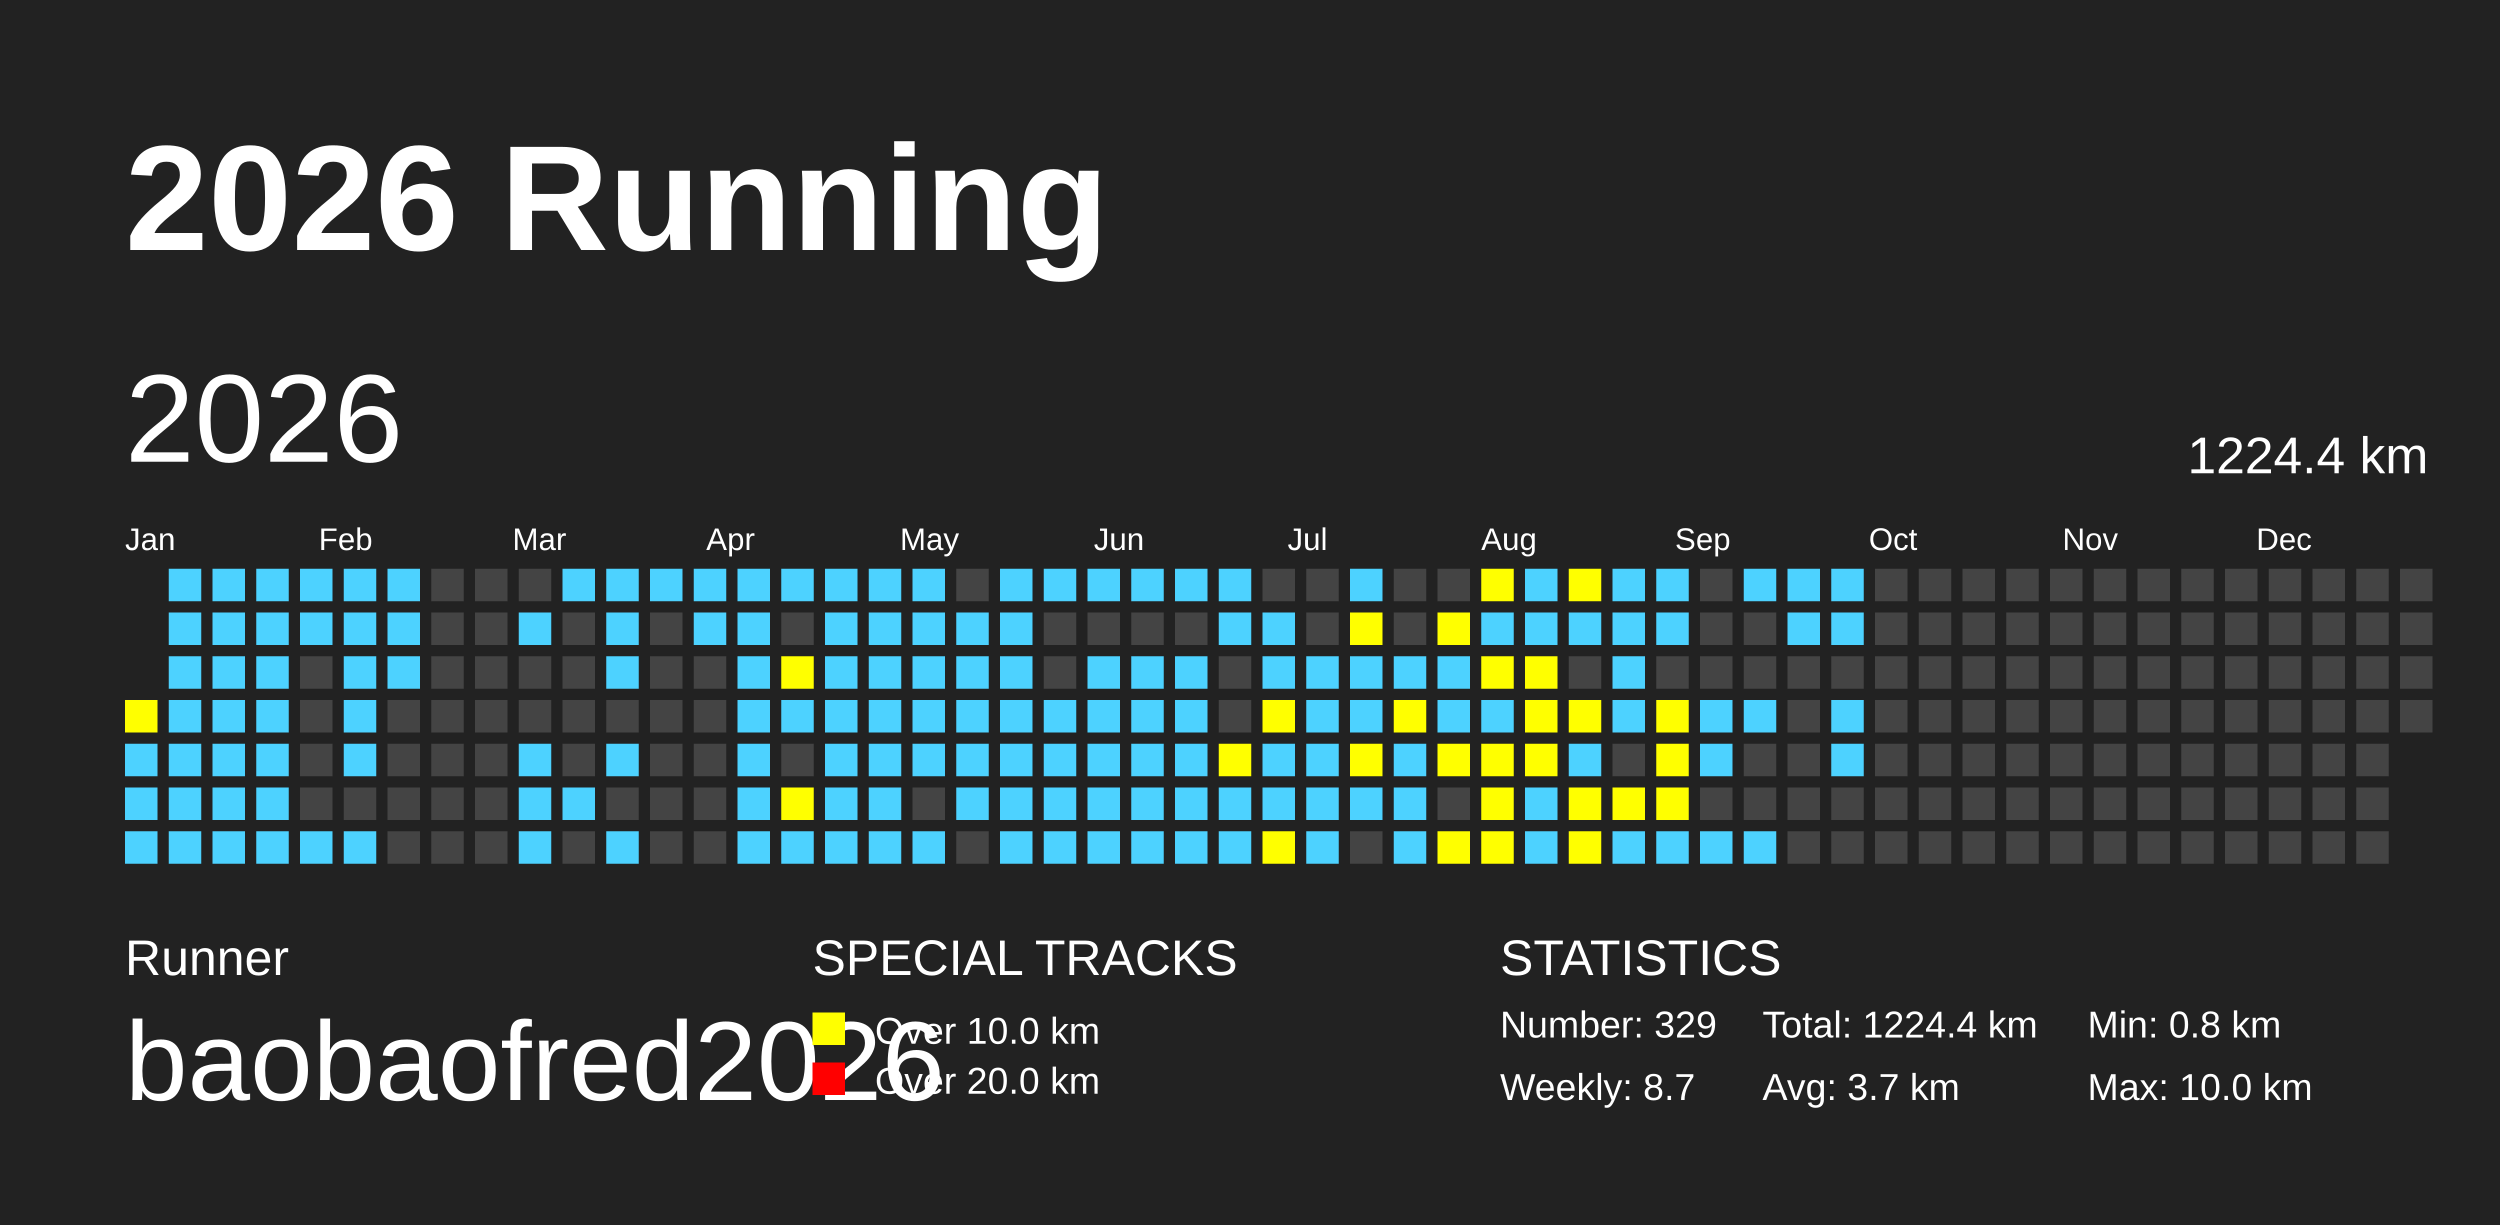
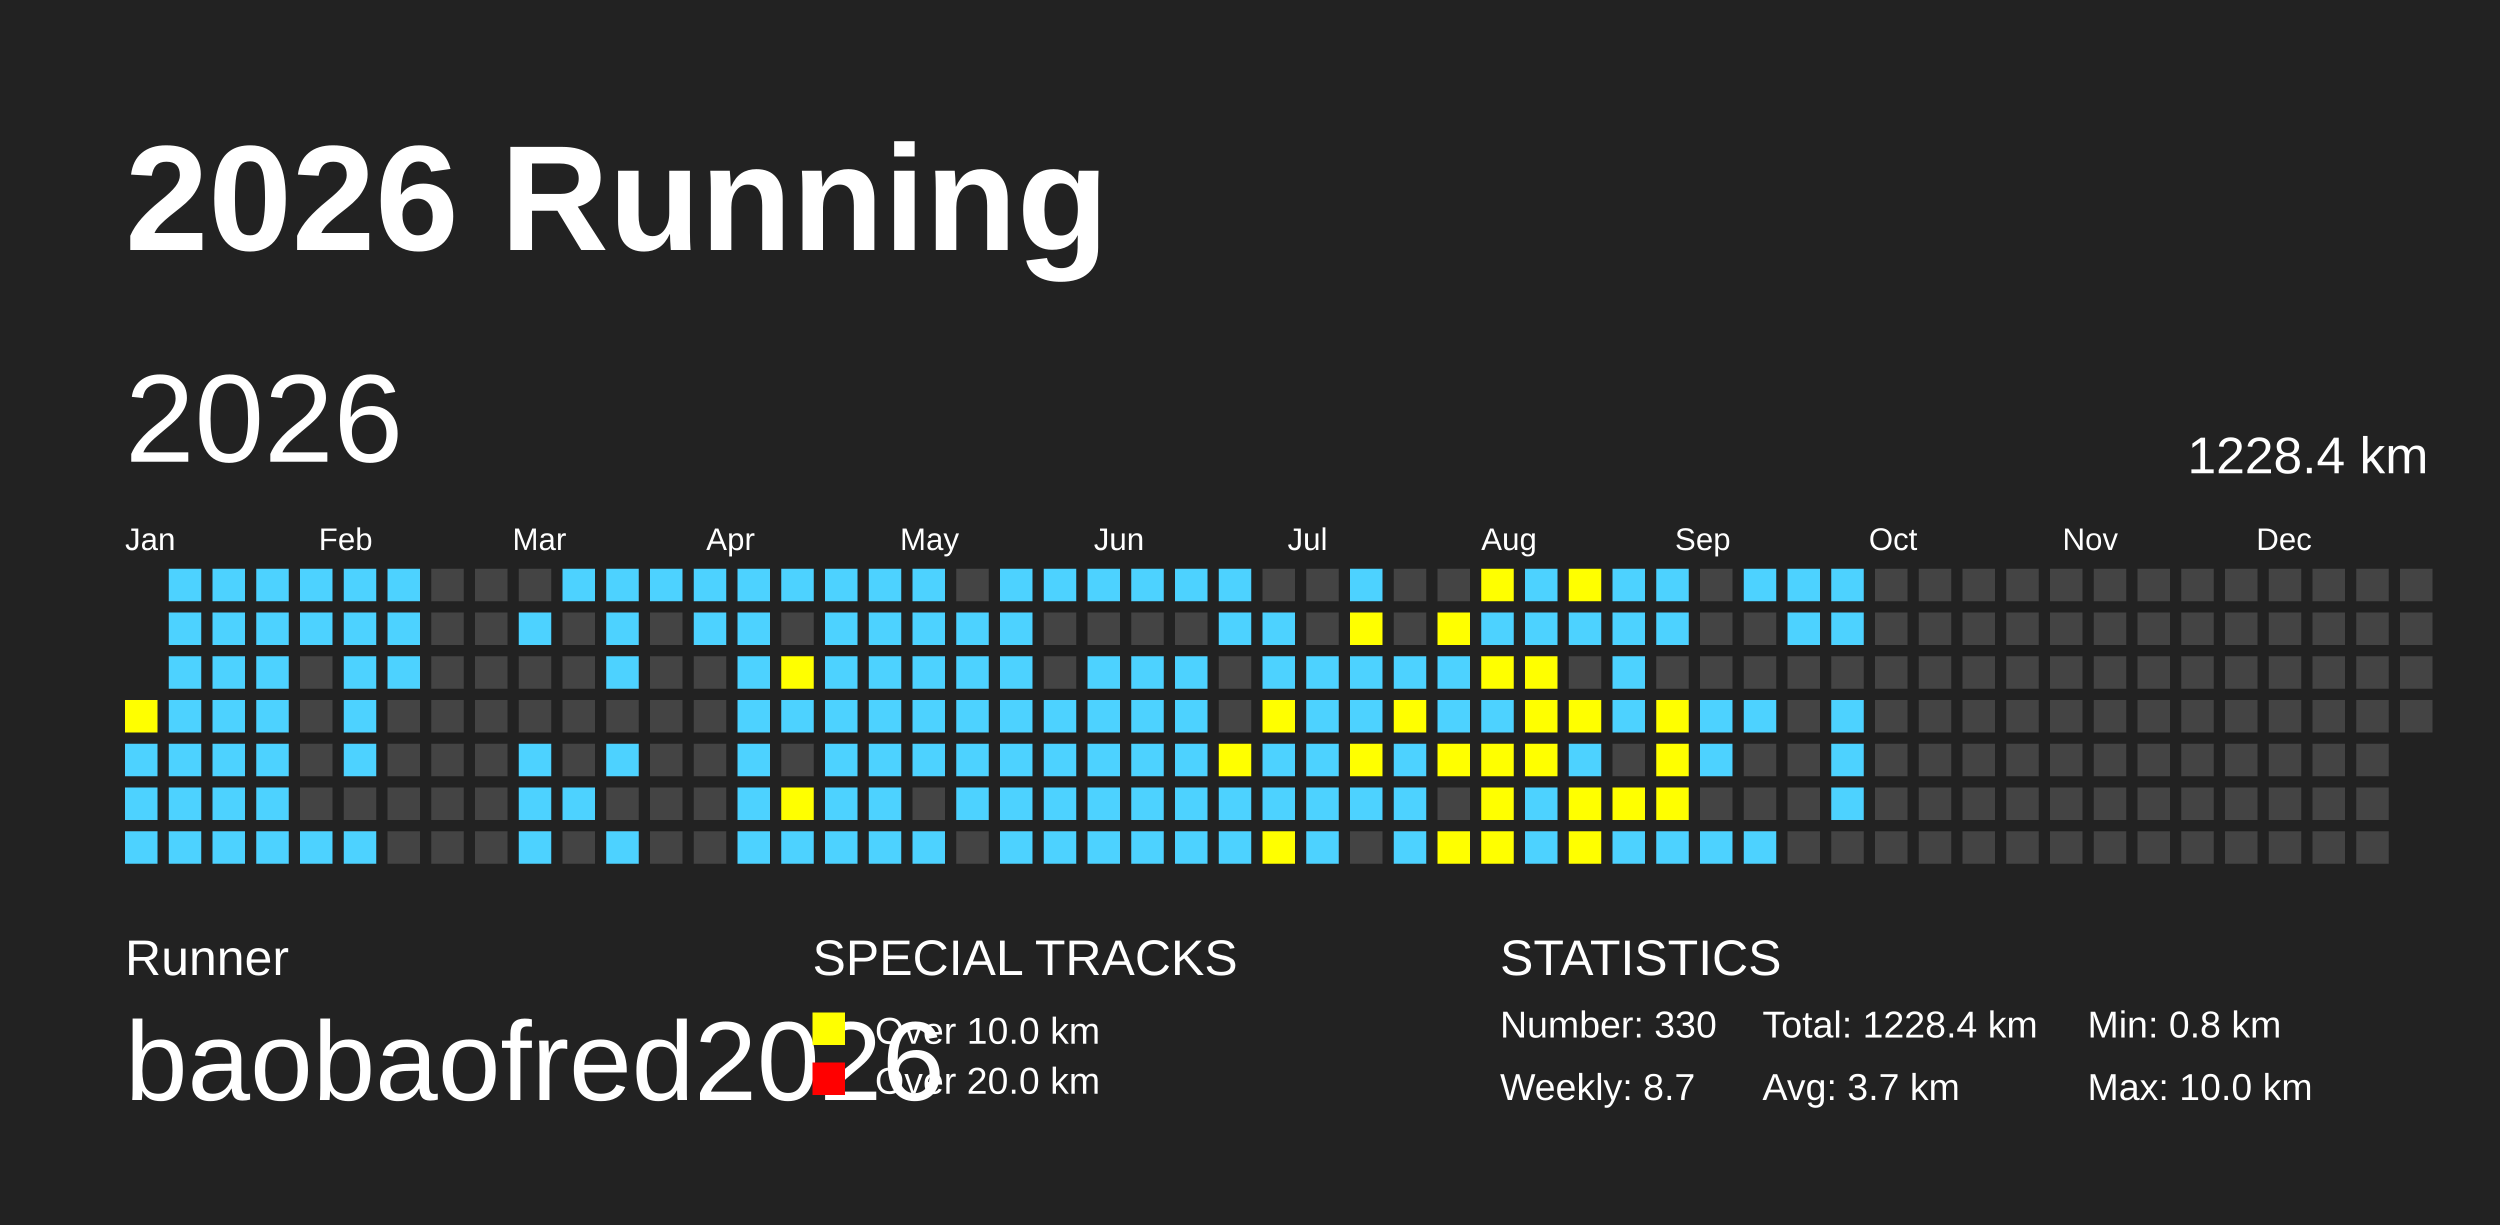
<svg xmlns="http://www.w3.org/2000/svg" baseProfile="full" height="98mm" version="1.1" viewBox="0,0,200,98" width="200mm">
  <defs />
  <rect fill="#222222" height="98" width="200" x="0" y="0" />
  <text fill="#FFFFFF" style="font-size:12px; font-family:Arial; font-weight:bold;" x="10" y="20">2026 Running</text>
  <text fill="#FFFFFF" style="font-size:4px; font-family:Arial" x="10" y="78">Runner</text>
  <text fill="#FFFFFF" style="font-size:9px; font-family:Arial" x="10" y="88">baobaofred2026</text>
  <text fill="#FFFFFF" style="font-size:4px; font-family:Arial" x="65" y="78">SPECIAL TRACKS</text>
  <rect fill="yellow" height="2.6" width="2.6" x="65" y="81" />
  <text fill="#FFFFFF" style="font-size:3px; font-family:Arial" x="70" y="83.5">Over 10.0 km</text>
  <rect fill="red" height="2.6" width="2.6" x="65" y="85" />
  <text fill="#FFFFFF" style="font-size:3px; font-family:Arial" x="70" y="87.5">Over 20.0 km</text>
  <text fill="#FFFFFF" style="font-size:4px; font-family:Arial" x="120" y="78">STATISTICS</text>
-   <text fill="#FFFFFF" style="font-size:3px; font-family:Arial" x="120" y="83">Number: 329</text>
+   <text fill="#FFFFFF" style="font-size:3px; font-family:Arial" x="120" y="83">Number: 330</text>
  <text fill="#FFFFFF" style="font-size:3px; font-family:Arial" x="120" y="88">Weekly: 8.7</text>
-   <text fill="#FFFFFF" style="font-size:3px; font-family:Arial" x="141" y="83">Total: 1224.4 km</text>
+   <text fill="#FFFFFF" style="font-size:3px; font-family:Arial" x="141" y="83">Total: 1228.4 km</text>
  <text fill="#FFFFFF" style="font-size:3px; font-family:Arial" x="141" y="88">Avg: 3.7 km</text>
  <text fill="#FFFFFF" style="font-size:3px; font-family:Arial" x="167" y="83">Min: 0.8 km</text>
  <text fill="#FFFFFF" style="font-size:3px; font-family:Arial" x="167" y="88">Max: 10.0 km</text>
  <text dominant-baseline="hanging" fill="#FFFFFF" style="font-size:10.0px; font-family:Arial;" x="10" y="30">2026</text>
-   <text dominant-baseline="hanging" fill="#FFFFFF" style="font-size:4.125px; font-family:Arial;" x="175" y="35">1224.4 km</text>
+   <text dominant-baseline="hanging" fill="#FFFFFF" style="font-size:4.125px; font-family:Arial;" x="175" y="35">1228.4 km</text>
  <text fill="#FFFFFF" style="font-size:2.5px; font-family:Arial" x="10.0" y="44">Jan</text>
  <text fill="#FFFFFF" style="font-size:2.5px; font-family:Arial" x="25.5" y="44">Feb</text>
  <text fill="#FFFFFF" style="font-size:2.5px; font-family:Arial" x="41.0" y="44">Mar</text>
  <text fill="#FFFFFF" style="font-size:2.5px; font-family:Arial" x="56.5" y="44">Apr</text>
  <text fill="#FFFFFF" style="font-size:2.5px; font-family:Arial" x="72.0" y="44">May</text>
  <text fill="#FFFFFF" style="font-size:2.5px; font-family:Arial" x="87.5" y="44">Jun</text>
  <text fill="#FFFFFF" style="font-size:2.5px; font-family:Arial" x="103.0" y="44">Jul</text>
  <text fill="#FFFFFF" style="font-size:2.5px; font-family:Arial" x="118.5" y="44">Aug</text>
  <text fill="#FFFFFF" style="font-size:2.5px; font-family:Arial" x="134.0" y="44">Sep</text>
  <text fill="#FFFFFF" style="font-size:2.5px; font-family:Arial" x="149.5" y="44">Oct</text>
  <text fill="#FFFFFF" style="font-size:2.5px; font-family:Arial" x="165.0" y="44">Nov</text>
  <text fill="#FFFFFF" style="font-size:2.5px; font-family:Arial" x="180.5" y="44">Dec</text>
  <rect fill="yellow" height="2.6" width="2.6" x="10.0" y="56.0" />
  <rect fill="#4DD2FF" height="2.6" width="2.6" x="10.0" y="59.5" />
  <rect fill="#4DD2FF" height="2.6" width="2.6" x="10.0" y="63.0" />
  <rect fill="#4DD2FF" height="2.6" width="2.6" x="10.0" y="66.5" />
  <rect fill="#4DD2FF" height="2.6" width="2.6" x="13.5" y="45.5" />
  <rect fill="#4DD2FF" height="2.6" width="2.6" x="13.5" y="49.0" />
  <rect fill="#4DD2FF" height="2.6" width="2.6" x="13.5" y="52.5" />
  <rect fill="#4DD2FF" height="2.6" width="2.6" x="13.5" y="56.0" />
  <rect fill="#4DD2FF" height="2.6" width="2.6" x="13.5" y="59.5" />
  <rect fill="#4DD2FF" height="2.6" width="2.6" x="13.5" y="63.0" />
  <rect fill="#4DD2FF" height="2.6" width="2.6" x="13.5" y="66.5" />
  <rect fill="#4DD2FF" height="2.6" width="2.6" x="17.0" y="45.5" />
  <rect fill="#4DD2FF" height="2.6" width="2.6" x="17.0" y="49.0" />
  <rect fill="#4DD2FF" height="2.6" width="2.6" x="17.0" y="52.5" />
  <rect fill="#4DD2FF" height="2.6" width="2.6" x="17.0" y="56.0" />
  <rect fill="#4DD2FF" height="2.6" width="2.6" x="17.0" y="59.5" />
  <rect fill="#4DD2FF" height="2.6" width="2.6" x="17.0" y="63.0" />
  <rect fill="#4DD2FF" height="2.6" width="2.6" x="17.0" y="66.5" />
  <rect fill="#4DD2FF" height="2.6" width="2.6" x="20.5" y="45.5" />
  <rect fill="#4DD2FF" height="2.6" width="2.6" x="20.5" y="49.0" />
  <rect fill="#4DD2FF" height="2.6" width="2.6" x="20.5" y="52.5" />
  <rect fill="#4DD2FF" height="2.6" width="2.6" x="20.5" y="56.0" />
  <rect fill="#4DD2FF" height="2.6" width="2.6" x="20.5" y="59.5" />
  <rect fill="#4DD2FF" height="2.6" width="2.6" x="20.5" y="63.0" />
  <rect fill="#4DD2FF" height="2.6" width="2.6" x="20.5" y="66.5" />
  <rect fill="#4DD2FF" height="2.6" width="2.6" x="24.0" y="45.5" />
  <rect fill="#4DD2FF" height="2.6" width="2.6" x="24.0" y="49.0" />
  <rect fill="#444444" height="2.6" width="2.6" x="24.0" y="52.5" />
  <rect fill="#444444" height="2.6" width="2.6" x="24.0" y="56.0" />
  <rect fill="#444444" height="2.6" width="2.6" x="24.0" y="59.5" />
  <rect fill="#444444" height="2.6" width="2.6" x="24.0" y="63.0" />
  <rect fill="#4DD2FF" height="2.6" width="2.6" x="24.0" y="66.5" />
  <rect fill="#4DD2FF" height="2.6" width="2.6" x="27.5" y="45.5" />
  <rect fill="#4DD2FF" height="2.6" width="2.6" x="27.5" y="49.0" />
  <rect fill="#4DD2FF" height="2.6" width="2.6" x="27.5" y="52.5" />
  <rect fill="#4DD2FF" height="2.6" width="2.6" x="27.5" y="56.0" />
  <rect fill="#4DD2FF" height="2.6" width="2.6" x="27.5" y="59.5" />
  <rect fill="#444444" height="2.6" width="2.6" x="27.5" y="63.0" />
  <rect fill="#4DD2FF" height="2.6" width="2.6" x="27.5" y="66.5" />
  <rect fill="#4DD2FF" height="2.6" width="2.6" x="31.0" y="45.5" />
  <rect fill="#4DD2FF" height="2.6" width="2.6" x="31.0" y="49.0" />
  <rect fill="#4DD2FF" height="2.6" width="2.6" x="31.0" y="52.5" />
  <rect fill="#444444" height="2.6" width="2.6" x="31.0" y="56.0" />
  <rect fill="#444444" height="2.6" width="2.6" x="31.0" y="59.5" />
  <rect fill="#444444" height="2.6" width="2.6" x="31.0" y="63.0" />
  <rect fill="#444444" height="2.6" width="2.6" x="31.0" y="66.5" />
  <rect fill="#444444" height="2.6" width="2.6" x="34.5" y="45.5" />
  <rect fill="#444444" height="2.6" width="2.6" x="34.5" y="49.0" />
  <rect fill="#444444" height="2.6" width="2.6" x="34.5" y="52.5" />
  <rect fill="#444444" height="2.6" width="2.6" x="34.5" y="56.0" />
  <rect fill="#444444" height="2.6" width="2.6" x="34.5" y="59.5" />
  <rect fill="#444444" height="2.6" width="2.6" x="34.5" y="63.0" />
  <rect fill="#444444" height="2.6" width="2.6" x="34.5" y="66.5" />
  <rect fill="#444444" height="2.6" width="2.6" x="38.0" y="45.5" />
  <rect fill="#444444" height="2.6" width="2.6" x="38.0" y="49.0" />
  <rect fill="#444444" height="2.6" width="2.6" x="38.0" y="52.5" />
  <rect fill="#444444" height="2.6" width="2.6" x="38.0" y="56.0" />
  <rect fill="#444444" height="2.6" width="2.6" x="38.0" y="59.5" />
  <rect fill="#444444" height="2.6" width="2.6" x="38.0" y="63.0" />
  <rect fill="#444444" height="2.6" width="2.6" x="38.0" y="66.5" />
  <rect fill="#444444" height="2.6" width="2.6" x="41.5" y="45.5" />
  <rect fill="#4DD2FF" height="2.6" width="2.6" x="41.5" y="49.0" />
  <rect fill="#444444" height="2.6" width="2.6" x="41.5" y="52.5" />
  <rect fill="#444444" height="2.6" width="2.6" x="41.5" y="56.0" />
  <rect fill="#4DD2FF" height="2.6" width="2.6" x="41.5" y="59.5" />
  <rect fill="#4DD2FF" height="2.6" width="2.6" x="41.5" y="63.0" />
  <rect fill="#4DD2FF" height="2.6" width="2.6" x="41.5" y="66.5" />
  <rect fill="#4DD2FF" height="2.6" width="2.6" x="45.0" y="45.5" />
  <rect fill="#444444" height="2.6" width="2.6" x="45.0" y="49.0" />
  <rect fill="#444444" height="2.6" width="2.6" x="45.0" y="52.5" />
  <rect fill="#444444" height="2.6" width="2.6" x="45.0" y="56.0" />
  <rect fill="#444444" height="2.6" width="2.6" x="45.0" y="59.5" />
  <rect fill="#4DD2FF" height="2.6" width="2.6" x="45.0" y="63.0" />
  <rect fill="#444444" height="2.6" width="2.6" x="45.0" y="66.5" />
  <rect fill="#4DD2FF" height="2.6" width="2.6" x="48.5" y="45.5" />
  <rect fill="#4DD2FF" height="2.6" width="2.6" x="48.5" y="49.0" />
  <rect fill="#4DD2FF" height="2.6" width="2.6" x="48.5" y="52.5" />
  <rect fill="#444444" height="2.6" width="2.6" x="48.5" y="56.0" />
  <rect fill="#4DD2FF" height="2.6" width="2.6" x="48.5" y="59.5" />
  <rect fill="#444444" height="2.6" width="2.6" x="48.5" y="63.0" />
  <rect fill="#4DD2FF" height="2.6" width="2.6" x="48.5" y="66.5" />
  <rect fill="#4DD2FF" height="2.6" width="2.6" x="52.0" y="45.5" />
  <rect fill="#444444" height="2.6" width="2.6" x="52.0" y="49.0" />
  <rect fill="#444444" height="2.6" width="2.6" x="52.0" y="52.5" />
  <rect fill="#444444" height="2.6" width="2.6" x="52.0" y="56.0" />
  <rect fill="#444444" height="2.6" width="2.6" x="52.0" y="59.5" />
  <rect fill="#444444" height="2.6" width="2.6" x="52.0" y="63.0" />
  <rect fill="#444444" height="2.6" width="2.6" x="52.0" y="66.5" />
  <rect fill="#4DD2FF" height="2.6" width="2.6" x="55.5" y="45.5" />
  <rect fill="#4DD2FF" height="2.6" width="2.6" x="55.5" y="49.0" />
  <rect fill="#444444" height="2.6" width="2.6" x="55.5" y="52.5" />
  <rect fill="#444444" height="2.6" width="2.6" x="55.5" y="56.0" />
  <rect fill="#444444" height="2.6" width="2.6" x="55.5" y="59.5" />
  <rect fill="#444444" height="2.6" width="2.6" x="55.5" y="63.0" />
  <rect fill="#444444" height="2.6" width="2.6" x="55.5" y="66.5" />
  <rect fill="#4DD2FF" height="2.6" width="2.6" x="59.0" y="45.5" />
  <rect fill="#4DD2FF" height="2.6" width="2.6" x="59.0" y="49.0" />
  <rect fill="#4DD2FF" height="2.6" width="2.6" x="59.0" y="52.5" />
  <rect fill="#4DD2FF" height="2.6" width="2.6" x="59.0" y="56.0" />
  <rect fill="#4DD2FF" height="2.6" width="2.6" x="59.0" y="59.5" />
  <rect fill="#4DD2FF" height="2.6" width="2.6" x="59.0" y="63.0" />
  <rect fill="#4DD2FF" height="2.6" width="2.6" x="59.0" y="66.5" />
  <rect fill="#4DD2FF" height="2.6" width="2.6" x="62.5" y="45.5" />
  <rect fill="#444444" height="2.6" width="2.6" x="62.5" y="49.0" />
  <rect fill="yellow" height="2.6" width="2.6" x="62.5" y="52.5" />
  <rect fill="#4DD2FF" height="2.6" width="2.6" x="62.5" y="56.0" />
  <rect fill="#444444" height="2.6" width="2.6" x="62.5" y="59.5" />
  <rect fill="yellow" height="2.6" width="2.6" x="62.5" y="63.0" />
  <rect fill="#4DD2FF" height="2.6" width="2.6" x="62.5" y="66.5" />
  <rect fill="#4DD2FF" height="2.6" width="2.6" x="66.0" y="45.5" />
  <rect fill="#4DD2FF" height="2.6" width="2.6" x="66.0" y="49.0" />
  <rect fill="#4DD2FF" height="2.6" width="2.6" x="66.0" y="52.5" />
  <rect fill="#4DD2FF" height="2.6" width="2.6" x="66.0" y="56.0" />
  <rect fill="#4DD2FF" height="2.6" width="2.6" x="66.0" y="59.5" />
  <rect fill="#4DD2FF" height="2.6" width="2.6" x="66.0" y="63.0" />
  <rect fill="#4DD2FF" height="2.6" width="2.6" x="66.0" y="66.5" />
  <rect fill="#4DD2FF" height="2.6" width="2.6" x="69.5" y="45.5" />
  <rect fill="#4DD2FF" height="2.6" width="2.6" x="69.5" y="49.0" />
  <rect fill="#4DD2FF" height="2.6" width="2.6" x="69.5" y="52.5" />
  <rect fill="#4DD2FF" height="2.6" width="2.6" x="69.5" y="56.0" />
  <rect fill="#4DD2FF" height="2.6" width="2.6" x="69.5" y="59.5" />
  <rect fill="#4DD2FF" height="2.6" width="2.6" x="69.5" y="63.0" />
  <rect fill="#4DD2FF" height="2.6" width="2.6" x="69.5" y="66.5" />
  <rect fill="#4DD2FF" height="2.6" width="2.6" x="73.0" y="45.5" />
  <rect fill="#4DD2FF" height="2.6" width="2.6" x="73.0" y="49.0" />
  <rect fill="#4DD2FF" height="2.6" width="2.6" x="73.0" y="52.5" />
  <rect fill="#4DD2FF" height="2.6" width="2.6" x="73.0" y="56.0" />
  <rect fill="#4DD2FF" height="2.6" width="2.6" x="73.0" y="59.5" />
  <rect fill="#444444" height="2.6" width="2.6" x="73.0" y="63.0" />
  <rect fill="#4DD2FF" height="2.6" width="2.6" x="73.0" y="66.5" />
  <rect fill="#444444" height="2.6" width="2.6" x="76.5" y="45.5" />
  <rect fill="#4DD2FF" height="2.6" width="2.6" x="76.5" y="49.0" />
  <rect fill="#4DD2FF" height="2.6" width="2.6" x="76.5" y="52.5" />
  <rect fill="#4DD2FF" height="2.6" width="2.6" x="76.5" y="56.0" />
  <rect fill="#4DD2FF" height="2.6" width="2.6" x="76.5" y="59.5" />
  <rect fill="#4DD2FF" height="2.6" width="2.6" x="76.5" y="63.0" />
  <rect fill="#444444" height="2.6" width="2.6" x="76.5" y="66.5" />
  <rect fill="#4DD2FF" height="2.6" width="2.6" x="80.0" y="45.5" />
  <rect fill="#4DD2FF" height="2.6" width="2.6" x="80.0" y="49.0" />
  <rect fill="#4DD2FF" height="2.6" width="2.6" x="80.0" y="52.5" />
  <rect fill="#4DD2FF" height="2.6" width="2.6" x="80.0" y="56.0" />
  <rect fill="#4DD2FF" height="2.6" width="2.6" x="80.0" y="59.5" />
  <rect fill="#4DD2FF" height="2.6" width="2.6" x="80.0" y="63.0" />
  <rect fill="#4DD2FF" height="2.6" width="2.6" x="80.0" y="66.5" />
  <rect fill="#4DD2FF" height="2.6" width="2.6" x="83.5" y="45.5" />
  <rect fill="#444444" height="2.6" width="2.6" x="83.5" y="49.0" />
  <rect fill="#444444" height="2.6" width="2.6" x="83.5" y="52.5" />
  <rect fill="#4DD2FF" height="2.6" width="2.6" x="83.5" y="56.0" />
  <rect fill="#4DD2FF" height="2.6" width="2.6" x="83.5" y="59.5" />
  <rect fill="#4DD2FF" height="2.6" width="2.6" x="83.5" y="63.0" />
  <rect fill="#4DD2FF" height="2.6" width="2.6" x="83.5" y="66.5" />
  <rect fill="#4DD2FF" height="2.6" width="2.6" x="87.0" y="45.5" />
  <rect fill="#444444" height="2.6" width="2.6" x="87.0" y="49.0" />
  <rect fill="#4DD2FF" height="2.6" width="2.6" x="87.0" y="52.5" />
  <rect fill="#4DD2FF" height="2.6" width="2.6" x="87.0" y="56.0" />
  <rect fill="#4DD2FF" height="2.6" width="2.6" x="87.0" y="59.5" />
  <rect fill="#4DD2FF" height="2.6" width="2.6" x="87.0" y="63.0" />
  <rect fill="#4DD2FF" height="2.6" width="2.6" x="87.0" y="66.5" />
  <rect fill="#4DD2FF" height="2.6" width="2.6" x="90.5" y="45.5" />
  <rect fill="#444444" height="2.6" width="2.6" x="90.5" y="49.0" />
  <rect fill="#4DD2FF" height="2.6" width="2.6" x="90.5" y="52.5" />
  <rect fill="#4DD2FF" height="2.6" width="2.6" x="90.5" y="56.0" />
  <rect fill="#4DD2FF" height="2.6" width="2.6" x="90.5" y="59.5" />
  <rect fill="#4DD2FF" height="2.6" width="2.6" x="90.5" y="63.0" />
  <rect fill="#4DD2FF" height="2.6" width="2.6" x="90.5" y="66.5" />
  <rect fill="#4DD2FF" height="2.6" width="2.6" x="94.0" y="45.5" />
  <rect fill="#444444" height="2.6" width="2.6" x="94.0" y="49.0" />
  <rect fill="#4DD2FF" height="2.6" width="2.6" x="94.0" y="52.5" />
  <rect fill="#4DD2FF" height="2.6" width="2.6" x="94.0" y="56.0" />
  <rect fill="#4DD2FF" height="2.6" width="2.6" x="94.0" y="59.5" />
  <rect fill="#4DD2FF" height="2.6" width="2.6" x="94.0" y="63.0" />
  <rect fill="#4DD2FF" height="2.6" width="2.6" x="94.0" y="66.5" />
  <rect fill="#4DD2FF" height="2.6" width="2.6" x="97.5" y="45.5" />
  <rect fill="#4DD2FF" height="2.6" width="2.6" x="97.5" y="49.0" />
  <rect fill="#444444" height="2.6" width="2.6" x="97.5" y="52.5" />
  <rect fill="#444444" height="2.6" width="2.6" x="97.5" y="56.0" />
  <rect fill="yellow" height="2.6" width="2.6" x="97.5" y="59.5" />
  <rect fill="#4DD2FF" height="2.6" width="2.6" x="97.5" y="63.0" />
  <rect fill="#4DD2FF" height="2.6" width="2.6" x="97.5" y="66.5" />
  <rect fill="#444444" height="2.6" width="2.6" x="101.0" y="45.5" />
  <rect fill="#4DD2FF" height="2.6" width="2.6" x="101.0" y="49.0" />
  <rect fill="#4DD2FF" height="2.6" width="2.6" x="101.0" y="52.5" />
  <rect fill="yellow" height="2.6" width="2.6" x="101.0" y="56.0" />
  <rect fill="#4DD2FF" height="2.6" width="2.6" x="101.0" y="59.5" />
  <rect fill="#4DD2FF" height="2.6" width="2.6" x="101.0" y="63.0" />
  <rect fill="yellow" height="2.6" width="2.6" x="101.0" y="66.5" />
  <rect fill="#444444" height="2.6" width="2.6" x="104.5" y="45.5" />
  <rect fill="#444444" height="2.6" width="2.6" x="104.5" y="49.0" />
  <rect fill="#4DD2FF" height="2.6" width="2.6" x="104.5" y="52.5" />
  <rect fill="#4DD2FF" height="2.6" width="2.6" x="104.5" y="56.0" />
  <rect fill="#4DD2FF" height="2.6" width="2.6" x="104.5" y="59.5" />
  <rect fill="#4DD2FF" height="2.6" width="2.6" x="104.5" y="63.0" />
  <rect fill="#4DD2FF" height="2.6" width="2.6" x="104.5" y="66.5" />
  <rect fill="#4DD2FF" height="2.6" width="2.6" x="108.0" y="45.5" />
  <rect fill="yellow" height="2.6" width="2.6" x="108.0" y="49.0" />
  <rect fill="#4DD2FF" height="2.6" width="2.6" x="108.0" y="52.5" />
  <rect fill="#4DD2FF" height="2.6" width="2.6" x="108.0" y="56.0" />
  <rect fill="yellow" height="2.6" width="2.6" x="108.0" y="59.5" />
  <rect fill="#4DD2FF" height="2.6" width="2.6" x="108.0" y="63.0" />
  <rect fill="#444444" height="2.6" width="2.6" x="108.0" y="66.5" />
  <rect fill="#444444" height="2.6" width="2.6" x="111.5" y="45.5" />
  <rect fill="#444444" height="2.6" width="2.6" x="111.5" y="49.0" />
  <rect fill="#4DD2FF" height="2.6" width="2.6" x="111.5" y="52.5" />
  <rect fill="yellow" height="2.6" width="2.6" x="111.5" y="56.0" />
  <rect fill="#4DD2FF" height="2.6" width="2.6" x="111.5" y="59.5" />
  <rect fill="#4DD2FF" height="2.6" width="2.6" x="111.5" y="63.0" />
  <rect fill="#4DD2FF" height="2.6" width="2.6" x="111.5" y="66.5" />
  <rect fill="#444444" height="2.6" width="2.6" x="115.0" y="45.5" />
  <rect fill="yellow" height="2.6" width="2.6" x="115.0" y="49.0" />
  <rect fill="#4DD2FF" height="2.6" width="2.6" x="115.0" y="52.5" />
  <rect fill="#4DD2FF" height="2.6" width="2.6" x="115.0" y="56.0" />
  <rect fill="yellow" height="2.6" width="2.6" x="115.0" y="59.5" />
  <rect fill="#444444" height="2.6" width="2.6" x="115.0" y="63.0" />
  <rect fill="yellow" height="2.6" width="2.6" x="115.0" y="66.5" />
  <rect fill="yellow" height="2.6" width="2.6" x="118.5" y="45.5" />
  <rect fill="#4DD2FF" height="2.6" width="2.6" x="118.5" y="49.0" />
  <rect fill="yellow" height="2.6" width="2.6" x="118.5" y="52.5" />
  <rect fill="#4DD2FF" height="2.6" width="2.6" x="118.5" y="56.0" />
  <rect fill="yellow" height="2.6" width="2.6" x="118.5" y="59.5" />
  <rect fill="yellow" height="2.6" width="2.6" x="118.5" y="63.0" />
  <rect fill="yellow" height="2.6" width="2.6" x="118.5" y="66.5" />
  <rect fill="#4DD2FF" height="2.6" width="2.6" x="122.0" y="45.5" />
  <rect fill="#4DD2FF" height="2.6" width="2.6" x="122.0" y="49.0" />
  <rect fill="yellow" height="2.6" width="2.6" x="122.0" y="52.5" />
  <rect fill="yellow" height="2.6" width="2.6" x="122.0" y="56.0" />
  <rect fill="yellow" height="2.6" width="2.6" x="122.0" y="59.5" />
  <rect fill="#4DD2FF" height="2.6" width="2.6" x="122.0" y="63.0" />
  <rect fill="#4DD2FF" height="2.6" width="2.6" x="122.0" y="66.5" />
  <rect fill="yellow" height="2.6" width="2.6" x="125.5" y="45.5" />
  <rect fill="#4DD2FF" height="2.6" width="2.6" x="125.5" y="49.0" />
  <rect fill="#444444" height="2.6" width="2.6" x="125.5" y="52.5" />
  <rect fill="yellow" height="2.6" width="2.6" x="125.5" y="56.0" />
  <rect fill="#4DD2FF" height="2.6" width="2.6" x="125.5" y="59.5" />
  <rect fill="yellow" height="2.6" width="2.6" x="125.5" y="63.0" />
  <rect fill="yellow" height="2.6" width="2.6" x="125.5" y="66.5" />
  <rect fill="#4DD2FF" height="2.6" width="2.6" x="129.0" y="45.5" />
  <rect fill="#4DD2FF" height="2.6" width="2.6" x="129.0" y="49.0" />
  <rect fill="#4DD2FF" height="2.6" width="2.6" x="129.0" y="52.5" />
  <rect fill="#4DD2FF" height="2.6" width="2.6" x="129.0" y="56.0" />
  <rect fill="#444444" height="2.6" width="2.6" x="129.0" y="59.5" />
  <rect fill="yellow" height="2.6" width="2.6" x="129.0" y="63.0" />
  <rect fill="#4DD2FF" height="2.6" width="2.6" x="129.0" y="66.5" />
  <rect fill="#4DD2FF" height="2.6" width="2.6" x="132.5" y="45.5" />
  <rect fill="#4DD2FF" height="2.6" width="2.6" x="132.5" y="49.0" />
  <rect fill="#444444" height="2.6" width="2.6" x="132.5" y="52.5" />
  <rect fill="yellow" height="2.6" width="2.6" x="132.5" y="56.0" />
  <rect fill="yellow" height="2.6" width="2.6" x="132.5" y="59.5" />
  <rect fill="yellow" height="2.6" width="2.6" x="132.5" y="63.0" />
  <rect fill="#4DD2FF" height="2.6" width="2.6" x="132.5" y="66.5" />
  <rect fill="#444444" height="2.6" width="2.6" x="136.0" y="45.5" />
  <rect fill="#444444" height="2.6" width="2.6" x="136.0" y="49.0" />
  <rect fill="#444444" height="2.6" width="2.6" x="136.0" y="52.5" />
  <rect fill="#4DD2FF" height="2.6" width="2.6" x="136.0" y="56.0" />
  <rect fill="#4DD2FF" height="2.6" width="2.6" x="136.0" y="59.5" />
  <rect fill="#444444" height="2.6" width="2.6" x="136.0" y="63.0" />
  <rect fill="#4DD2FF" height="2.6" width="2.6" x="136.0" y="66.5" />
  <rect fill="#4DD2FF" height="2.6" width="2.6" x="139.5" y="45.5" />
  <rect fill="#444444" height="2.6" width="2.6" x="139.5" y="49.0" />
  <rect fill="#444444" height="2.6" width="2.6" x="139.5" y="52.5" />
  <rect fill="#4DD2FF" height="2.6" width="2.6" x="139.5" y="56.0" />
  <rect fill="#444444" height="2.6" width="2.6" x="139.5" y="59.5" />
  <rect fill="#444444" height="2.6" width="2.6" x="139.5" y="63.0" />
  <rect fill="#4DD2FF" height="2.6" width="2.6" x="139.5" y="66.5" />
  <rect fill="#4DD2FF" height="2.6" width="2.6" x="143.0" y="45.5" />
  <rect fill="#4DD2FF" height="2.6" width="2.6" x="143.0" y="49.0" />
  <rect fill="#444444" height="2.6" width="2.6" x="143.0" y="52.5" />
  <rect fill="#444444" height="2.6" width="2.6" x="143.0" y="56.0" />
  <rect fill="#444444" height="2.6" width="2.6" x="143.0" y="59.5" />
  <rect fill="#444444" height="2.6" width="2.6" x="143.0" y="63.0" />
  <rect fill="#444444" height="2.6" width="2.6" x="143.0" y="66.5" />
  <rect fill="#4DD2FF" height="2.6" width="2.6" x="146.5" y="45.5" />
  <rect fill="#4DD2FF" height="2.6" width="2.6" x="146.5" y="49.0" />
  <rect fill="#444444" height="2.6" width="2.6" x="146.5" y="52.5" />
  <rect fill="#4DD2FF" height="2.6" width="2.6" x="146.5" y="56.0" />
  <rect fill="#4DD2FF" height="2.6" width="2.6" x="146.5" y="59.5" />
-   <rect fill="#444444" height="2.6" width="2.6" x="146.5" y="63.0" />
+   <rect fill="#4DD2FF" height="2.6" width="2.6" x="146.5" y="63.0" />
  <rect fill="#444444" height="2.6" width="2.6" x="146.5" y="66.5" />
  <rect fill="#444444" height="2.6" width="2.6" x="150.0" y="45.5" />
  <rect fill="#444444" height="2.6" width="2.6" x="150.0" y="49.0" />
  <rect fill="#444444" height="2.6" width="2.6" x="150.0" y="52.5" />
  <rect fill="#444444" height="2.6" width="2.6" x="150.0" y="56.0" />
  <rect fill="#444444" height="2.6" width="2.6" x="150.0" y="59.5" />
  <rect fill="#444444" height="2.6" width="2.6" x="150.0" y="63.0" />
  <rect fill="#444444" height="2.6" width="2.6" x="150.0" y="66.5" />
  <rect fill="#444444" height="2.6" width="2.6" x="153.5" y="45.5" />
  <rect fill="#444444" height="2.6" width="2.6" x="153.5" y="49.0" />
  <rect fill="#444444" height="2.6" width="2.6" x="153.5" y="52.5" />
  <rect fill="#444444" height="2.6" width="2.6" x="153.5" y="56.0" />
  <rect fill="#444444" height="2.6" width="2.6" x="153.5" y="59.5" />
  <rect fill="#444444" height="2.6" width="2.6" x="153.5" y="63.0" />
  <rect fill="#444444" height="2.6" width="2.6" x="153.5" y="66.5" />
  <rect fill="#444444" height="2.6" width="2.6" x="157.0" y="45.5" />
  <rect fill="#444444" height="2.6" width="2.6" x="157.0" y="49.0" />
  <rect fill="#444444" height="2.6" width="2.6" x="157.0" y="52.5" />
  <rect fill="#444444" height="2.6" width="2.6" x="157.0" y="56.0" />
  <rect fill="#444444" height="2.6" width="2.6" x="157.0" y="59.5" />
  <rect fill="#444444" height="2.6" width="2.6" x="157.0" y="63.0" />
  <rect fill="#444444" height="2.6" width="2.6" x="157.0" y="66.5" />
  <rect fill="#444444" height="2.6" width="2.6" x="160.5" y="45.5" />
  <rect fill="#444444" height="2.6" width="2.6" x="160.5" y="49.0" />
  <rect fill="#444444" height="2.6" width="2.6" x="160.5" y="52.5" />
  <rect fill="#444444" height="2.6" width="2.6" x="160.5" y="56.0" />
  <rect fill="#444444" height="2.6" width="2.6" x="160.5" y="59.5" />
  <rect fill="#444444" height="2.6" width="2.6" x="160.5" y="63.0" />
  <rect fill="#444444" height="2.6" width="2.6" x="160.5" y="66.5" />
  <rect fill="#444444" height="2.6" width="2.6" x="164.0" y="45.5" />
  <rect fill="#444444" height="2.6" width="2.6" x="164.0" y="49.0" />
  <rect fill="#444444" height="2.6" width="2.6" x="164.0" y="52.5" />
  <rect fill="#444444" height="2.6" width="2.6" x="164.0" y="56.0" />
  <rect fill="#444444" height="2.6" width="2.6" x="164.0" y="59.5" />
  <rect fill="#444444" height="2.6" width="2.6" x="164.0" y="63.0" />
  <rect fill="#444444" height="2.6" width="2.6" x="164.0" y="66.5" />
  <rect fill="#444444" height="2.6" width="2.6" x="167.5" y="45.5" />
  <rect fill="#444444" height="2.6" width="2.6" x="167.5" y="49.0" />
  <rect fill="#444444" height="2.6" width="2.6" x="167.5" y="52.5" />
  <rect fill="#444444" height="2.6" width="2.6" x="167.5" y="56.0" />
  <rect fill="#444444" height="2.6" width="2.6" x="167.5" y="59.5" />
  <rect fill="#444444" height="2.6" width="2.6" x="167.5" y="63.0" />
  <rect fill="#444444" height="2.6" width="2.6" x="167.5" y="66.5" />
  <rect fill="#444444" height="2.6" width="2.6" x="171.0" y="45.5" />
  <rect fill="#444444" height="2.6" width="2.6" x="171.0" y="49.0" />
  <rect fill="#444444" height="2.6" width="2.6" x="171.0" y="52.5" />
  <rect fill="#444444" height="2.6" width="2.6" x="171.0" y="56.0" />
  <rect fill="#444444" height="2.6" width="2.6" x="171.0" y="59.5" />
  <rect fill="#444444" height="2.6" width="2.6" x="171.0" y="63.0" />
  <rect fill="#444444" height="2.6" width="2.6" x="171.0" y="66.5" />
  <rect fill="#444444" height="2.6" width="2.6" x="174.5" y="45.5" />
  <rect fill="#444444" height="2.6" width="2.6" x="174.5" y="49.0" />
  <rect fill="#444444" height="2.6" width="2.6" x="174.5" y="52.5" />
  <rect fill="#444444" height="2.6" width="2.6" x="174.5" y="56.0" />
  <rect fill="#444444" height="2.6" width="2.6" x="174.5" y="59.5" />
  <rect fill="#444444" height="2.6" width="2.6" x="174.5" y="63.0" />
  <rect fill="#444444" height="2.6" width="2.6" x="174.5" y="66.5" />
  <rect fill="#444444" height="2.6" width="2.6" x="178.0" y="45.5" />
  <rect fill="#444444" height="2.6" width="2.6" x="178.0" y="49.0" />
  <rect fill="#444444" height="2.6" width="2.6" x="178.0" y="52.5" />
  <rect fill="#444444" height="2.6" width="2.6" x="178.0" y="56.0" />
  <rect fill="#444444" height="2.6" width="2.6" x="178.0" y="59.5" />
  <rect fill="#444444" height="2.6" width="2.6" x="178.0" y="63.0" />
  <rect fill="#444444" height="2.6" width="2.6" x="178.0" y="66.5" />
  <rect fill="#444444" height="2.6" width="2.6" x="181.5" y="45.5" />
  <rect fill="#444444" height="2.6" width="2.6" x="181.5" y="49.0" />
  <rect fill="#444444" height="2.6" width="2.6" x="181.5" y="52.5" />
  <rect fill="#444444" height="2.6" width="2.6" x="181.5" y="56.0" />
  <rect fill="#444444" height="2.6" width="2.6" x="181.5" y="59.5" />
  <rect fill="#444444" height="2.6" width="2.6" x="181.5" y="63.0" />
  <rect fill="#444444" height="2.6" width="2.6" x="181.5" y="66.5" />
  <rect fill="#444444" height="2.6" width="2.6" x="185.0" y="45.5" />
  <rect fill="#444444" height="2.6" width="2.6" x="185.0" y="49.0" />
  <rect fill="#444444" height="2.6" width="2.6" x="185.0" y="52.5" />
  <rect fill="#444444" height="2.6" width="2.6" x="185.0" y="56.0" />
  <rect fill="#444444" height="2.6" width="2.6" x="185.0" y="59.5" />
  <rect fill="#444444" height="2.6" width="2.6" x="185.0" y="63.0" />
  <rect fill="#444444" height="2.6" width="2.6" x="185.0" y="66.5" />
  <rect fill="#444444" height="2.6" width="2.6" x="188.5" y="45.5" />
  <rect fill="#444444" height="2.6" width="2.6" x="188.5" y="49.0" />
  <rect fill="#444444" height="2.6" width="2.6" x="188.5" y="52.5" />
  <rect fill="#444444" height="2.6" width="2.6" x="188.5" y="56.0" />
  <rect fill="#444444" height="2.6" width="2.6" x="188.5" y="59.5" />
  <rect fill="#444444" height="2.6" width="2.6" x="188.5" y="63.0" />
  <rect fill="#444444" height="2.6" width="2.6" x="188.5" y="66.5" />
  <rect fill="#444444" height="2.6" width="2.6" x="192.0" y="45.5" />
  <rect fill="#444444" height="2.6" width="2.6" x="192.0" y="49.0" />
  <rect fill="#444444" height="2.6" width="2.6" x="192.0" y="52.5" />
  <rect fill="#444444" height="2.6" width="2.6" x="192.0" y="56.0" />
</svg>
